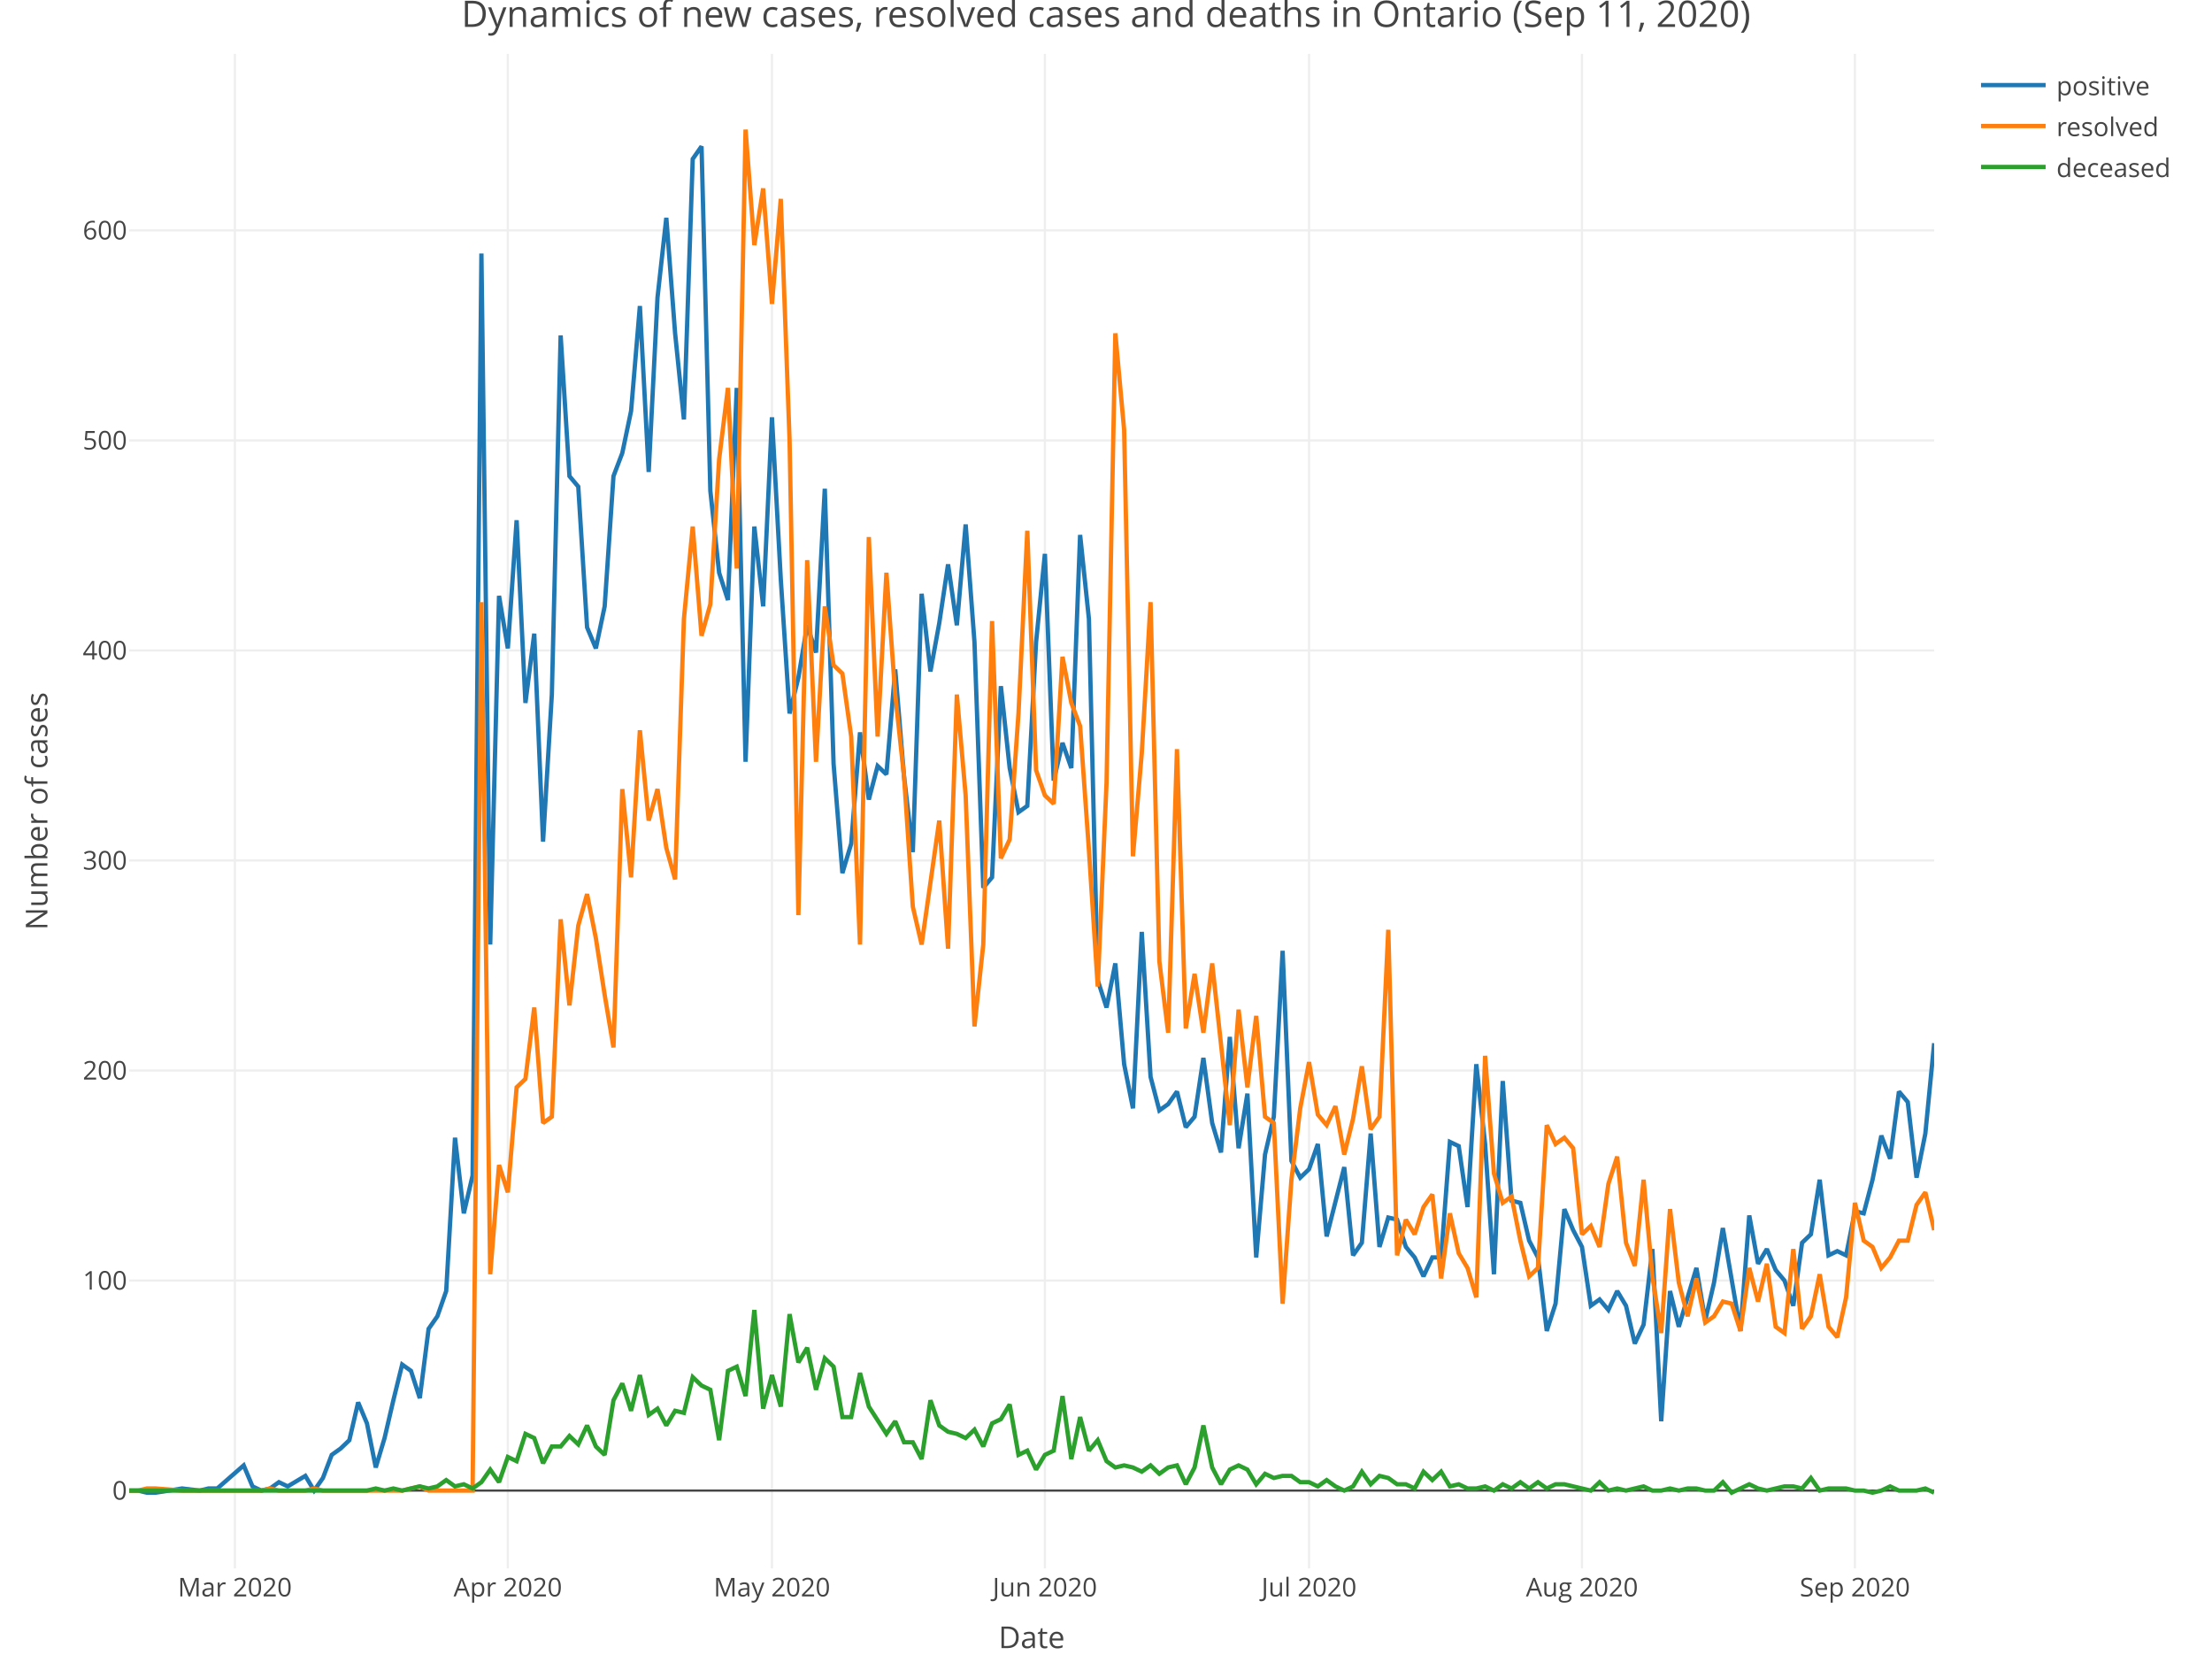
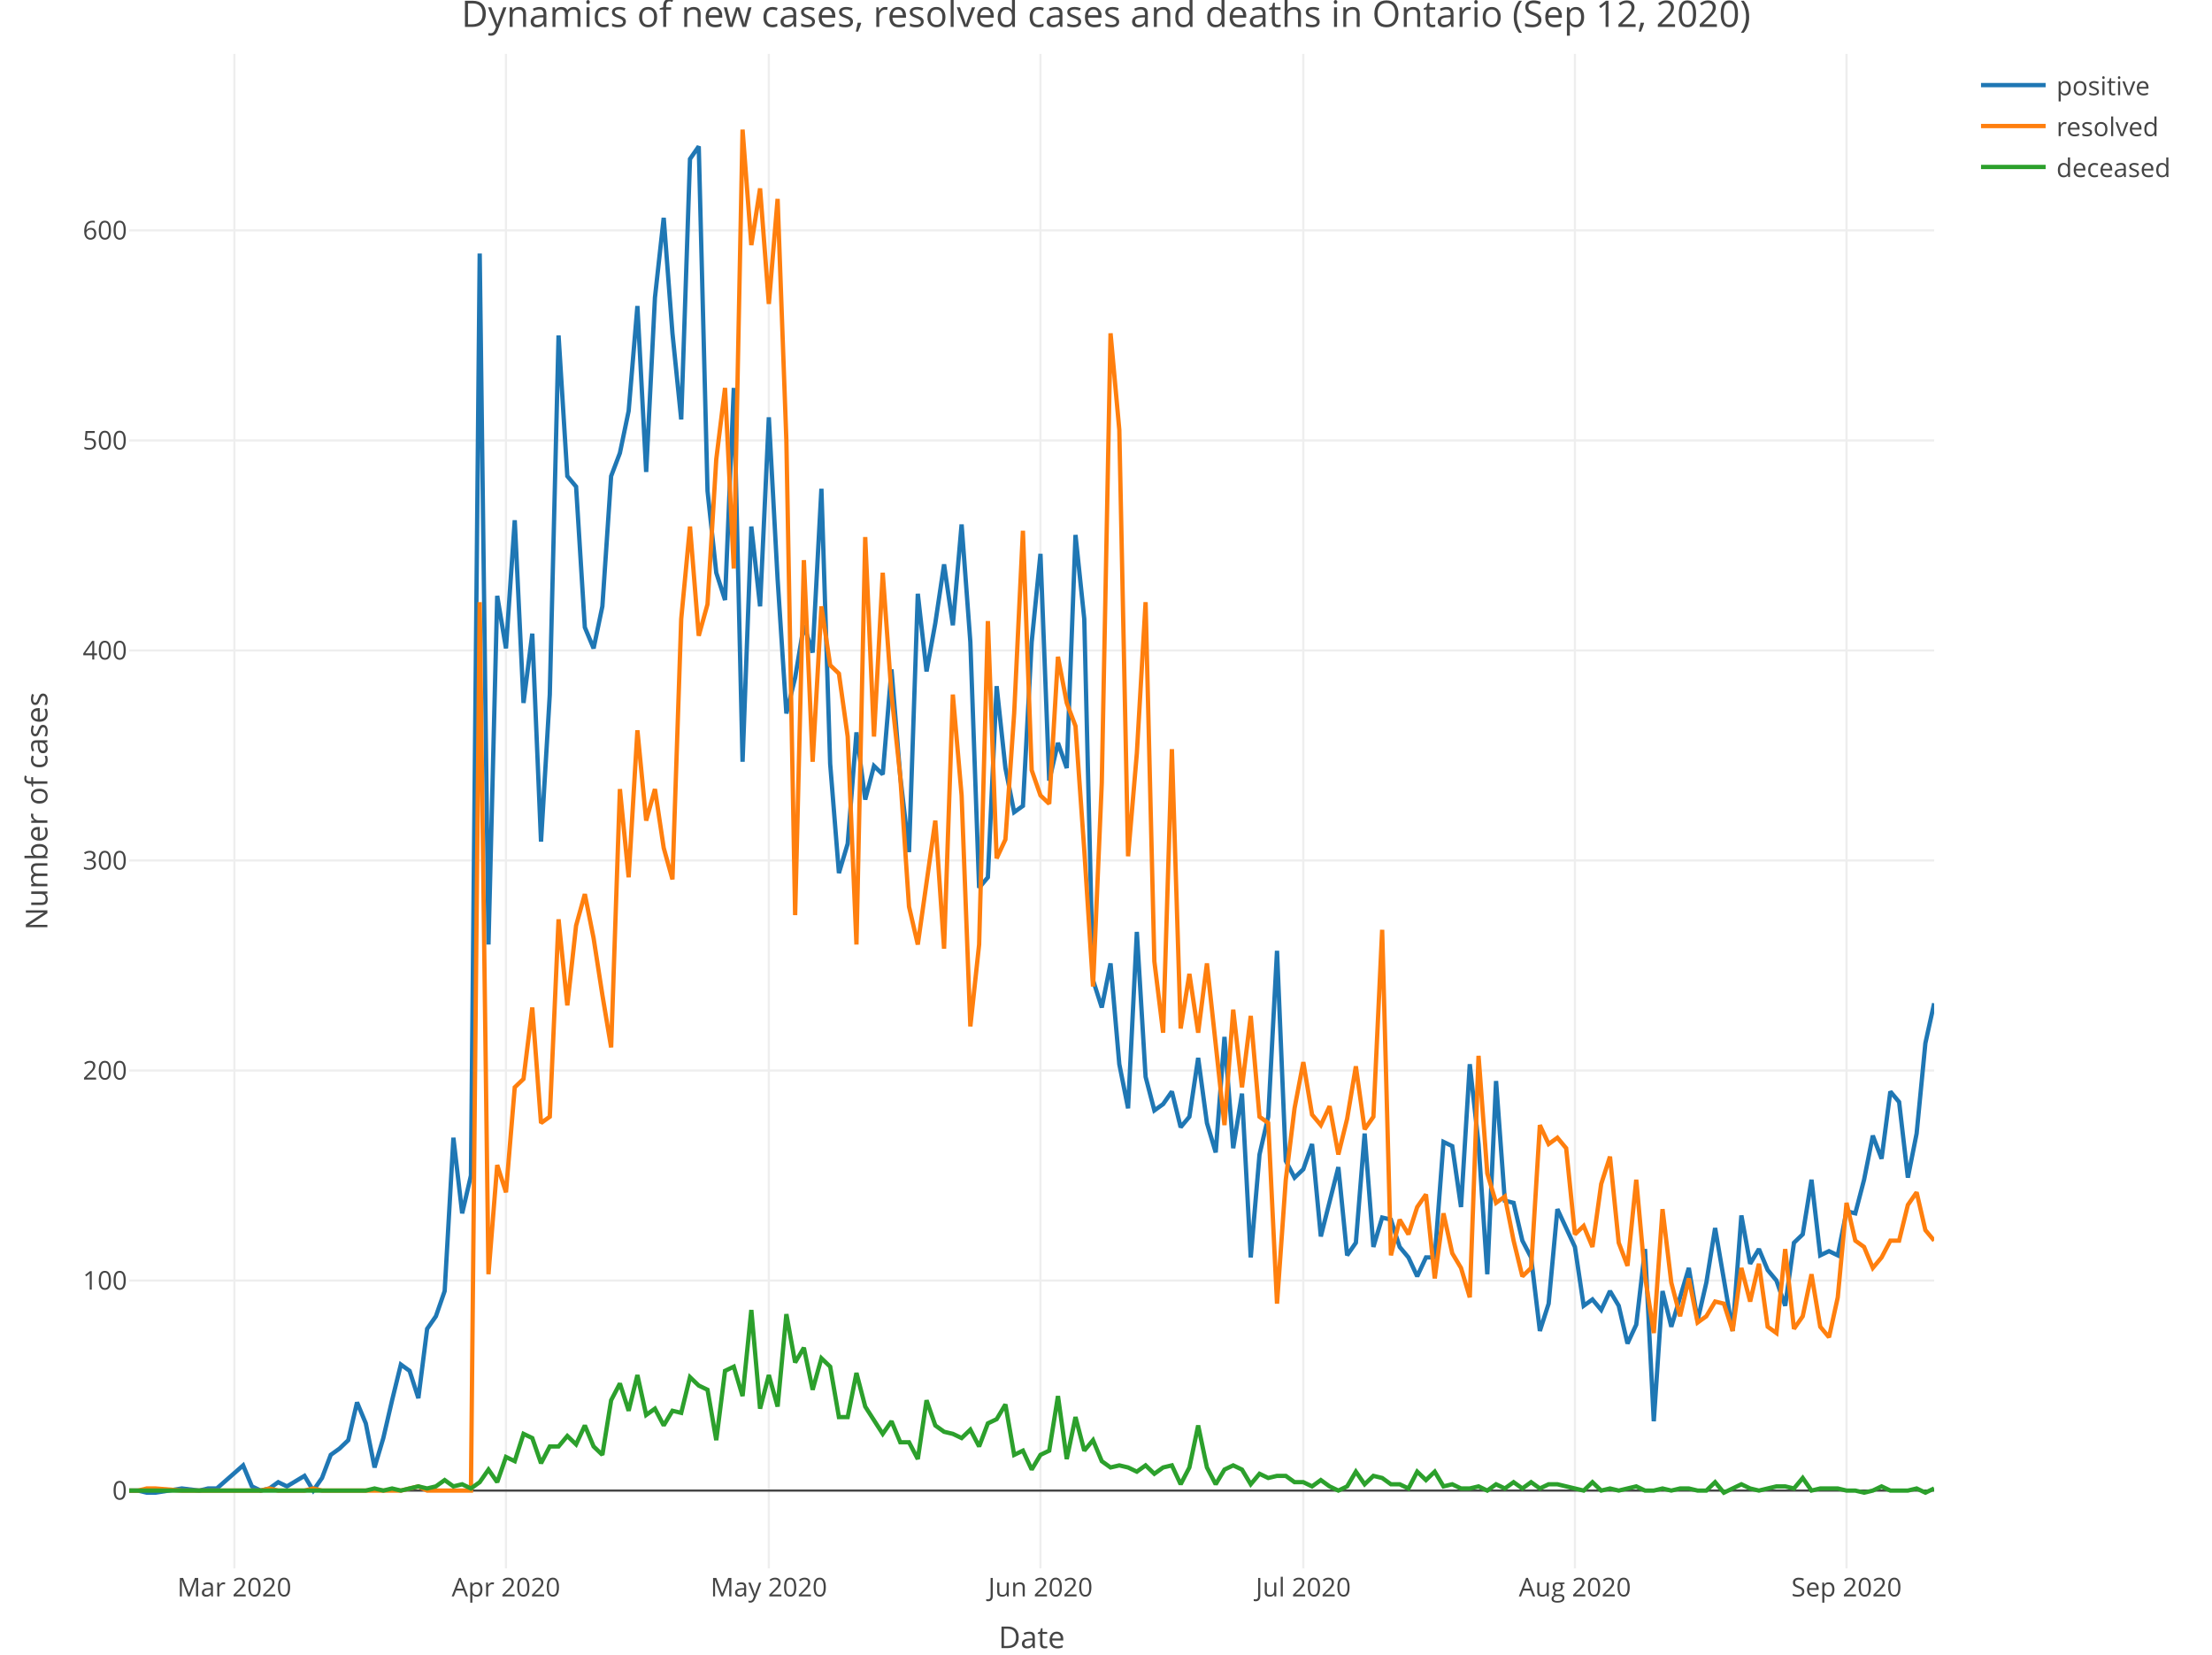
<svg xmlns="http://www.w3.org/2000/svg" class="main-svg" width="1027" height="768" style="" viewBox="0 0 1027 768">
  <rect x="0" y="0" width="1027" height="768" style="fill: rgb(255, 255, 255); fill-opacity: 1;" />
-   <defs id="defs-22373f">
+   <defs id="defs-567b49">
    <g class="clips">
-       <clipPath id="clip22373fxyplot" class="plotclip">
+       <clipPath id="clip567b49xyplot" class="plotclip">
        <rect width="838" height="703" />
      </clipPath>
-       <clipPath class="axesclip" id="clip22373fx">
+       <clipPath class="axesclip" id="clip567b49x">
        <rect x="60" y="0" width="838" height="768" />
      </clipPath>
-       <clipPath class="axesclip" id="clip22373fy">
+       <clipPath class="axesclip" id="clip567b49y">
        <rect x="0" y="25" width="1027" height="703" />
      </clipPath>
-       <clipPath class="axesclip" id="clip22373fxy">
+       <clipPath class="axesclip" id="clip567b49xy">
        <rect x="60" y="25" width="838" height="703" />
      </clipPath>
    </g>
    <g class="gradients" />
  </defs>
  <g class="bglayer" />
  <g class="layer-below">
    <g class="imagelayer" />
    <g class="shapelayer" />
  </g>
  <g class="cartesianlayer">
    <g class="subplot xy">
      <g class="layer-subplot">
        <g class="shapelayer" />
        <g class="imagelayer" />
      </g>
      <g class="gridlayer">
        <g class="x">
-           <path class="xgrid crisp" transform="translate(109.05,0)" d="M0,25v703" style="stroke: rgb(238, 238, 238); stroke-opacity: 1; stroke-width: 1px;" />
-           <path class="xgrid crisp" transform="translate(235.78,0)" d="M0,25v703" style="stroke: rgb(238, 238, 238); stroke-opacity: 1; stroke-width: 1px;" />
-           <path class="xgrid crisp" transform="translate(358.41,0)" d="M0,25v703" style="stroke: rgb(238, 238, 238); stroke-opacity: 1; stroke-width: 1px;" />
-           <path class="xgrid crisp" transform="translate(485.13,0)" d="M0,25v703" style="stroke: rgb(238, 238, 238); stroke-opacity: 1; stroke-width: 1px;" />
-           <path class="xgrid crisp" transform="translate(607.77,0)" d="M0,25v703" style="stroke: rgb(238, 238, 238); stroke-opacity: 1; stroke-width: 1px;" />
-           <path class="xgrid crisp" transform="translate(734.49,0)" d="M0,25v703" style="stroke: rgb(238, 238, 238); stroke-opacity: 1; stroke-width: 1px;" />
-           <path class="xgrid crisp" transform="translate(861.21,0)" d="M0,25v703" style="stroke: rgb(238, 238, 238); stroke-opacity: 1; stroke-width: 1px;" />
+           <path class="xgrid crisp" transform="translate(108.82,0)" d="M0,25v703" style="stroke: rgb(238, 238, 238); stroke-opacity: 1; stroke-width: 1px;" />
+           <path class="xgrid crisp" transform="translate(234.92,0)" d="M0,25v703" style="stroke: rgb(238, 238, 238); stroke-opacity: 1; stroke-width: 1px;" />
+           <path class="xgrid crisp" transform="translate(356.96,0)" d="M0,25v703" style="stroke: rgb(238, 238, 238); stroke-opacity: 1; stroke-width: 1px;" />
+           <path class="xgrid crisp" transform="translate(483.07,0)" d="M0,25v703" style="stroke: rgb(238, 238, 238); stroke-opacity: 1; stroke-width: 1px;" />
+           <path class="xgrid crisp" transform="translate(605.11,0)" d="M0,25v703" style="stroke: rgb(238, 238, 238); stroke-opacity: 1; stroke-width: 1px;" />
+           <path class="xgrid crisp" transform="translate(731.21,0)" d="M0,25v703" style="stroke: rgb(238, 238, 238); stroke-opacity: 1; stroke-width: 1px;" />
+           <path class="xgrid crisp" transform="translate(857.32,0)" d="M0,25v703" style="stroke: rgb(238, 238, 238); stroke-opacity: 1; stroke-width: 1px;" />
        </g>
        <g class="y">
          <path class="ygrid crisp" transform="translate(0,594.39)" d="M60,0h838" style="stroke: rgb(238, 238, 238); stroke-opacity: 1; stroke-width: 1px;" />
          <path class="ygrid crisp" transform="translate(0,496.9)" d="M60,0h838" style="stroke: rgb(238, 238, 238); stroke-opacity: 1; stroke-width: 1px;" />
          <path class="ygrid crisp" transform="translate(0,399.41)" d="M60,0h838" style="stroke: rgb(238, 238, 238); stroke-opacity: 1; stroke-width: 1px;" />
          <path class="ygrid crisp" transform="translate(0,301.92)" d="M60,0h838" style="stroke: rgb(238, 238, 238); stroke-opacity: 1; stroke-width: 1px;" />
          <path class="ygrid crisp" transform="translate(0,204.43)" d="M60,0h838" style="stroke: rgb(238, 238, 238); stroke-opacity: 1; stroke-width: 1px;" />
          <path class="ygrid crisp" transform="translate(0,106.94)" d="M60,0h838" style="stroke: rgb(238, 238, 238); stroke-opacity: 1; stroke-width: 1px;" />
        </g>
      </g>
      <g class="zerolinelayer">
        <path class="yzl zl crisp" transform="translate(0,691.88)" d="M60,0h838" style="stroke: rgb(68, 68, 68); stroke-opacity: 1; stroke-width: 1px;" />
      </g>
      <path class="xlines-below" />
      <path class="ylines-below" />
      <g class="overlines-below" />
      <g class="xaxislayer-below" />
      <g class="yaxislayer-below" />
      <g class="overaxes-below" />
-       <g class="plot" transform="translate(60, 25)" clip-path="url('#clip22373fxyplot')">
+       <g class="plot" transform="translate(60, 25)" clip-path="url('#clip567b49xyplot')">
        <g class="scatterlayer mlayer">
-           <g class="trace scatter tracea68848" style="stroke-miterlimit: 2; opacity: 1;">
+           <g class="trace scatter trace56c4e7" style="stroke-miterlimit: 2; opacity: 1;">
            <g class="fills" />
            <g class="errorbars" />
            <g class="lines">
-               <path class="js-line" d="M0,666.88L4.09,666.88L8.18,667.85L12.26,667.85L24.53,665.9L32.7,666.88L36.79,665.9L40.88,665.9L53.14,655.18L57.23,664.93L61.32,666.88L65.4,665.9L69.49,662.98L73.58,664.93L81.76,660.05L85.84,666.88L89.93,661.03L94.02,650.3L98.11,647.38L102.2,643.48L106.28,625.93L110.37,635.68L114.46,656.15L118.55,642.5L122.63,624.96L126.72,608.38L130.81,611.31L134.9,623.98L138.99,591.81L143.07,585.96L147.16,574.26L151.25,503.09L155.34,538.19L159.42,520.64L163.51,92.67L167.6,413.41L171.69,251.57L175.78,275.95L179.86,216.48L183.95,301.29L188.04,269.12L192.13,365.64L196.21,297.39L200.3,130.69L204.39,196.01L208.48,200.88L212.57,266.2L216.65,275.95L220.74,256.45L224.83,196.01L228.92,185.28L233,165.78L237.09,117.04L241.18,194.06L245.27,113.14L249.36,76.1L253.44,129.71L257.53,169.68L261.62,48.8L265.71,42.95L269.8,202.83L273.88,240.85L277.97,253.52L282.06,155.06L286.15,328.59L290.23,219.4L294.32,256.45L298.41,168.71L302.5,243.78L306.59,306.17L310.67,289.59L314.76,265.22L318.85,277.9L322.94,201.86L327.02,329.57L331.11,380.26L335.2,366.61L339.29,314.94L343.38,346.14L347.46,330.54L351.55,334.44L355.64,285.7L359.73,335.41L363.81,370.51L367.9,250.6L371.99,286.67L376.08,264.25L380.17,236.95L384.25,265.22L388.34,218.43L392.43,273.02L396.52,387.08L400.6,382.21L404.69,293.49L408.78,331.51L412.87,351.99L416.96,349.06L421.04,273.02L425.13,232.08L429.22,337.36L433.31,319.82L437.4,331.51L441.48,223.3L445.57,262.3L449.66,429.98L453.75,442.65L457.83,422.18L461.92,468.97L466.01,489.45L470.1,407.56L474.19,474.82L478.27,490.42L482.36,487.5L486.45,481.65L490.54,498.22L494.62,493.35L498.71,466.05L502.8,496.27L506.89,509.92L510.98,456.3L515.06,507.97L519.15,482.62L523.24,558.66L527.33,510.89L531.41,493.35L535.5,416.33L539.59,513.82L543.68,521.62L547.77,517.72L551.85,506.02L555.94,548.91L564.12,516.74L568.2,557.69L572.29,551.84L576.38,501.14L580.47,553.79L584.56,540.14L588.64,541.12L592.73,553.79L596.82,558.66L600.91,567.44L605,558.66L609.08,558.66L613.17,505.04L617.26,506.99L621.35,535.27L625.43,468.97L629.52,506.02L633.61,566.46L637.7,476.77L641.79,532.34L645.87,533.32L649.96,550.86L654.05,558.66L658.14,592.78L662.22,580.11L666.31,536.24L670.4,545.99L674.49,553.79L678.58,581.09L682.66,578.16L686.75,583.04L690.84,574.26L694.93,581.09L699.01,598.63L703.1,589.86L707.19,554.76L711.28,634.7L715.37,574.26L719.45,590.83L723.54,577.19L727.63,563.54L731.72,587.91L735.8,570.36L739.89,545.01L748.07,592.78L752.16,539.17L756.24,561.59L760.33,554.76L764.42,564.51L768.51,569.39L772.6,581.09L776.68,551.84L780.77,547.94L784.86,522.59L788.95,557.69L793.03,555.74L797.12,557.69L801.21,537.22L805.3,538.19L809.39,522.59L813.47,502.12L817.56,512.84L821.65,481.65L825.74,486.52L829.82,521.62L833.91,501.14L838,459.22" style="vector-effect: non-scaling-stroke; fill: none; stroke: rgb(31, 119, 180); stroke-opacity: 1; stroke-width: 2px; opacity: 1;" />
+               <path class="js-line" d="M0,666.88L4.07,666.88L8.14,667.85L12.2,667.85L24.41,665.9L32.54,666.88L36.61,665.9L40.68,665.9L52.88,655.18L56.95,664.93L61.02,666.88L65.09,665.9L69.16,662.98L73.22,664.93L81.36,660.05L85.43,666.88L89.5,661.03L93.56,650.3L97.63,647.38L101.7,643.48L105.77,625.93L109.83,635.68L113.9,656.15L117.97,642.5L122.04,624.96L126.11,608.38L130.17,611.31L134.24,623.98L138.31,591.81L142.38,585.96L146.45,574.26L150.51,503.09L154.58,538.19L158.65,520.64L162.72,92.67L166.79,413.41L170.85,251.57L174.92,275.95L178.99,216.48L183.06,301.29L187.13,269.12L191.19,365.64L195.26,297.39L199.33,130.69L203.4,196.01L207.47,200.88L211.53,266.2L215.6,275.95L219.67,256.45L223.74,196.01L227.81,185.28L231.87,165.78L235.94,117.04L240.01,194.06L244.08,113.14L248.15,76.1L252.21,129.71L256.28,169.68L260.35,48.8L264.42,42.95L268.49,202.83L272.55,240.85L276.62,253.52L280.69,155.06L284.76,328.59L288.83,219.4L292.89,256.45L296.96,168.71L301.03,243.78L305.1,306.17L309.17,289.59L313.23,265.22L317.3,277.9L321.37,201.86L325.44,329.57L329.5,380.26L333.57,366.61L337.64,314.94L341.71,346.14L345.78,330.54L349.84,334.44L353.91,285.7L357.98,335.41L362.05,370.51L366.12,250.6L370.18,286.67L374.25,264.25L378.32,236.95L382.39,265.22L386.46,218.43L390.52,273.02L394.59,387.08L398.66,382.21L402.73,293.49L406.8,331.51L410.86,351.99L414.93,349.06L419,273.02L423.07,232.08L427.14,337.36L431.2,319.82L435.27,331.51L439.34,223.3L443.41,262.3L447.48,429.98L451.54,442.65L455.61,422.18L459.68,468.97L463.75,489.45L467.82,407.56L471.88,474.82L475.95,490.42L480.02,487.5L484.09,481.65L488.16,498.22L492.22,493.35L496.29,466.05L500.36,496.27L504.43,509.92L508.5,456.3L512.56,507.97L516.63,482.62L520.7,558.66L524.77,510.89L528.83,493.35L532.9,416.33L536.97,513.82L541.04,521.62L545.11,517.72L549.17,506.02L553.24,548.91L561.38,516.74L565.45,557.69L569.51,551.84L573.58,501.14L577.65,553.79L581.72,540.14L585.79,541.12L589.85,553.79L593.92,558.66L597.99,567.44L602.06,558.66L606.13,558.66L610.19,505.04L614.26,506.99L618.33,535.27L622.4,468.97L626.47,506.02L630.53,566.46L634.6,476.77L638.67,532.34L642.74,533.32L646.81,550.86L650.87,558.66L654.94,592.78L659.01,580.11L663.08,536.24L671.21,553.79L675.28,581.09L679.35,578.16L683.42,583.04L687.49,574.26L691.55,581.09L695.62,598.63L699.69,589.86L703.76,554.76L707.83,634.7L711.89,574.26L715.96,590.83L724.1,563.54L728.17,587.91L732.23,570.36L736.3,545.01L744.44,592.78L748.5,539.17L752.57,561.59L756.64,554.76L760.71,564.51L764.78,569.39L768.84,581.09L772.91,551.84L776.98,547.94L781.05,522.59L785.12,557.69L789.18,555.74L793.25,557.69L797.32,537.22L801.39,538.19L805.46,522.59L809.52,502.12L813.59,512.84L817.66,481.65L821.73,486.52L825.8,521.62L829.86,501.14L833.93,459.22L838,440.7" style="vector-effect: non-scaling-stroke; fill: none; stroke: rgb(31, 119, 180); stroke-opacity: 1; stroke-width: 2px; opacity: 1;" />
            </g>
            <g class="points" />
            <g class="text" />
          </g>
-           <g class="trace scatter traced25c13" style="stroke-miterlimit: 2; opacity: 1;">
+           <g class="trace scatter trace16dbc5" style="stroke-miterlimit: 2; opacity: 1;">
            <g class="fills" />
            <g class="errorbars" />
            <g class="lines">
-               <path class="js-line" d="M0,666.88L4.09,666.88L8.18,665.9L12.26,665.9L24.53,666.88L61.32,666.88L65.4,665.9L69.49,666.88L73.58,666.88L81.76,666.88L85.84,665.9L89.93,666.88L94.02,666.88L126.72,666.88L130.81,665.9L134.9,664.93L138.99,666.88L159.42,666.88L163.51,254.5L167.6,566.46L171.69,515.77L175.78,528.44L179.86,479.7L183.95,475.8L188.04,442.65L192.13,496.27L196.21,493.35L200.3,401.71L204.39,441.68L208.48,404.63L212.57,390.01L216.65,410.48L220.74,436.8L224.83,461.17L228.92,341.26L233,382.21L237.09,313.97L241.18,355.89L245.27,341.26L249.36,368.56L253.44,383.18L257.53,262.3L261.62,219.4L265.71,270.1L269.8,255.47L273.88,188.21L277.97,155.06L282.06,238.9L286.15,35.15L290.23,88.77L294.32,62.45L298.41,116.07L302.5,67.32L306.59,179.43L310.67,399.76L314.76,235L318.85,328.59L322.94,256.45L327.02,283.75L331.11,287.65L335.2,316.89L339.29,413.41L343.38,224.28L347.46,316.89L351.55,240.85L355.64,297.39L359.73,335.41L363.81,395.86L367.9,413.41L376.08,355.89L380.17,415.35L384.25,297.39L388.34,344.19L392.43,451.43L396.52,413.41L400.6,263.27L404.69,373.43L408.78,364.66L412.87,306.17L416.96,221.35L421.04,332.49L425.13,344.19L429.22,348.09L433.31,279.85L437.4,301.29L441.48,312.02L445.57,369.54L449.66,432.9L453.75,338.34L457.83,129.71L461.92,174.56L466.01,372.46L470.1,324.69L474.19,254.5L478.27,421.2L482.36,454.35L486.45,322.74L490.54,452.4L494.62,427.05L498.71,454.35L502.8,422.18L510.98,497.25L515.06,443.63L519.15,479.7L523.24,446.55L527.33,493.35L531.41,496.27L535.5,580.11L539.59,522.59L543.68,489.45L547.77,468L551.85,492.37L555.94,497.25L560.03,488.47L564.12,510.89L568.2,494.32L572.29,469.95L576.38,499.19L580.47,493.35L584.56,406.58L588.64,557.69L592.73,541.12L596.82,547.94L600.91,535.27L605,529.42L609.08,568.41L613.17,538.19L617.26,556.71L621.35,563.54L625.43,577.19L629.52,465.07L633.61,519.67L637.7,533.32L641.79,530.39L645.87,550.86L649.96,567.44L654.05,563.54L658.14,497.25L662.22,506.02L666.31,503.09L670.4,507.97L674.49,547.94L678.58,544.04L682.66,553.79L686.75,524.54L690.84,511.87L694.93,551.84L699.01,562.56L703.1,522.59L707.19,567.44L711.28,593.76L715.37,536.24L719.45,570.36L723.54,585.96L727.63,568.41L731.72,588.88L735.8,585.96L739.89,579.14L743.98,580.11L748.07,592.78L752.16,563.54L756.24,579.14L760.33,561.59L764.42,590.83L768.51,593.76L772.6,554.76L776.68,591.81L780.77,585.96L784.86,566.46L788.95,590.83L793.03,595.71L797.12,577.19L801.21,533.32L805.3,550.86L809.39,553.79L813.47,563.54L817.56,558.66L821.65,550.86L825.74,550.86L829.82,534.29L833.91,528.44L838,545.99" style="vector-effect: non-scaling-stroke; fill: none; stroke: rgb(255, 127, 14); stroke-opacity: 1; stroke-width: 2px; opacity: 1;" />
+               <path class="js-line" d="M0,666.88L4.07,666.88L8.14,665.9L12.2,665.9L24.41,666.88L61.02,666.88L65.09,665.9L69.16,666.88L73.22,666.88L81.36,666.88L85.43,665.9L89.5,666.88L93.56,666.88L126.11,666.88L130.17,665.9L134.24,664.93L138.31,666.88L158.65,666.88L162.72,254.5L166.79,566.46L170.85,515.77L174.92,528.44L178.99,479.7L183.06,475.8L187.13,442.65L191.19,496.27L195.26,493.35L199.33,401.71L203.4,441.68L207.47,404.63L211.53,390.01L215.6,410.48L219.67,436.8L223.74,461.17L227.81,341.26L231.87,382.21L235.94,313.97L240.01,355.89L244.08,341.26L248.15,368.56L252.21,383.18L256.28,262.3L260.35,219.4L264.42,270.1L268.49,255.47L272.55,188.21L276.62,155.06L280.69,238.9L284.76,35.15L288.83,88.77L292.89,62.45L296.96,116.07L301.03,67.32L305.1,179.43L309.17,399.76L313.23,235L317.3,328.59L321.37,256.45L325.44,283.75L329.5,287.65L333.57,316.89L337.64,413.41L341.71,224.28L345.78,316.89L349.84,240.85L353.91,297.39L357.98,335.41L362.05,395.86L366.12,413.41L374.25,355.89L378.32,415.35L382.39,297.39L386.46,344.19L390.52,451.43L394.59,413.41L398.66,263.27L402.73,373.43L406.8,364.66L410.86,306.17L414.93,221.35L419,332.49L423.07,344.19L427.14,348.09L431.2,279.85L435.27,301.29L439.34,312.02L443.41,369.54L447.48,432.9L451.54,338.34L455.61,129.71L459.68,174.56L463.75,372.46L467.82,324.69L471.88,254.5L475.95,421.2L480.02,454.35L484.09,322.74L488.16,452.4L492.22,427.05L496.29,454.35L500.36,422.18L508.5,497.25L512.56,443.63L516.63,479.7L520.7,446.55L524.77,493.35L528.83,496.27L532.9,580.11L536.97,522.59L541.04,489.45L545.11,468L549.17,492.37L553.24,497.25L557.31,488.47L561.38,510.89L565.45,494.32L569.51,469.95L573.58,499.19L577.65,493.35L581.72,406.58L585.79,557.69L589.85,541.12L593.92,547.94L597.99,535.27L602.06,529.42L606.13,568.41L610.19,538.19L614.26,556.71L618.33,563.54L622.4,577.19L626.47,465.07L630.53,519.67L634.6,533.32L638.67,530.39L642.74,550.86L646.81,567.44L650.87,563.54L654.94,497.25L659.01,506.02L663.08,503.09L667.15,507.97L671.21,547.94L675.28,544.04L679.35,553.79L683.42,524.54L687.49,511.87L691.55,551.84L695.62,562.56L699.69,522.59L703.76,567.44L707.83,593.76L711.89,536.24L715.96,570.36L720.03,585.96L724.1,568.41L728.17,588.88L732.23,585.96L736.3,579.14L740.37,580.11L744.44,592.78L748.5,563.54L752.57,579.14L756.64,561.59L760.71,590.83L764.78,593.76L768.84,554.76L772.91,591.81L776.98,585.96L781.05,566.46L785.12,590.83L789.18,595.71L793.25,577.19L797.32,533.32L801.39,550.86L805.46,553.79L809.52,563.54L813.59,558.66L817.66,550.86L821.73,550.86L825.8,534.29L829.86,528.44L833.93,545.99L838,550.86" style="vector-effect: non-scaling-stroke; fill: none; stroke: rgb(255, 127, 14); stroke-opacity: 1; stroke-width: 2px; opacity: 1;" />
            </g>
            <g class="points" />
            <g class="text" />
          </g>
-           <g class="trace scatter trace3bbeba" style="stroke-miterlimit: 2; opacity: 1;">
+           <g class="trace scatter traceef0335" style="stroke-miterlimit: 2; opacity: 1;">
            <g class="fills" />
            <g class="errorbars" />
            <g class="lines">
-               <path class="js-line" d="M0,666.88L110.37,666.88L114.46,665.9L118.55,666.88L122.63,665.9L126.72,666.88L130.81,665.9L134.9,664.93L138.99,665.9L143.07,664.93L147.16,662L151.25,664.93L155.34,663.95L159.42,665.9L163.51,662.98L167.6,657.13L171.69,662.98L175.78,651.28L179.86,653.23L183.95,640.55L188.04,642.5L192.13,654.2L196.21,646.4L200.3,646.4L204.39,641.53L208.48,645.43L212.57,636.65L216.65,646.4L220.74,650.3L224.83,624.96L228.92,617.16L233,629.83L237.09,613.26L241.18,631.78L245.27,628.85L249.36,636.65L253.44,629.83L257.53,630.8L261.62,614.23L265.71,618.13L269.8,620.08L273.88,643.48L277.97,611.31L282.06,609.36L286.15,623.01L290.23,583.04L294.32,628.85L298.41,613.26L302.5,627.88L306.59,584.98L310.67,607.41L314.76,600.58L318.85,620.08L322.94,605.46L327.02,609.36L331.11,632.75L335.2,632.75L339.29,612.28L343.38,627.88L351.55,640.55L355.64,634.7L359.73,644.45L363.81,644.45L367.9,652.25L371.99,624.96L376.08,636.65L380.17,639.58L384.25,640.55L388.34,642.5L392.43,638.6L396.52,646.4L400.6,635.68L404.69,633.73L408.78,626.9L412.87,650.3L416.96,648.35L421.04,657.13L425.13,650.3L429.22,648.35L433.31,623.01L437.4,652.25L441.48,632.75L445.57,648.35L449.66,643.48L453.75,653.23L457.83,656.15L461.92,655.18L466.01,656.15L470.1,658.1L474.19,655.18L478.27,659.08L482.36,656.15L486.45,655.18L490.54,663.95L494.62,656.15L498.71,636.65L502.8,656.15L506.89,663.95L510.98,657.13L515.06,655.18L519.15,657.13L523.24,663.95L527.33,659.08L531.41,661.03L535.5,660.05L539.59,660.05L543.68,662.98L547.77,662.98L551.85,664.93L555.94,662L560.03,664.93L564.12,666.88L568.2,664.93L572.29,658.1L576.38,663.95L580.47,660.05L584.56,661.03L588.64,663.95L592.73,663.95L596.82,665.9L600.91,658.1L605,662L609.08,658.1L613.17,664.93L617.26,663.95L621.35,665.9L625.43,665.9L629.52,664.93L633.61,666.88L637.7,663.95L641.79,665.9L645.87,662.98L649.96,665.9L654.05,662.98L658.14,665.9L662.22,663.95L666.31,663.95L678.58,666.88L682.66,662.98L686.75,666.88L690.84,665.9L694.93,666.88L699.01,665.9L703.1,664.93L707.19,666.88L711.28,666.88L715.37,665.9L719.45,666.88L723.54,665.9L727.63,665.9L731.72,666.88L735.8,666.88L739.89,662.98L743.98,667.85L748.07,665.9L752.16,663.95L756.24,665.9L760.33,666.88L764.42,665.9L768.51,664.93L772.6,664.93L776.68,665.9L780.77,661.03L784.86,666.88L788.95,665.9L797.12,665.9L801.21,666.88L805.3,666.88L809.39,667.85L813.47,666.88L817.56,664.93L821.65,666.88L825.74,666.88L829.82,666.88L833.91,665.9L838,667.85" style="vector-effect: non-scaling-stroke; fill: none; stroke: rgb(44, 160, 44); stroke-opacity: 1; stroke-width: 2px; opacity: 1;" />
+               <path class="js-line" d="M0,666.88L109.83,666.88L113.9,665.9L117.97,666.88L122.04,665.9L126.11,666.88L130.17,665.9L134.24,664.93L138.31,665.9L142.38,664.93L146.45,662L150.51,664.93L154.58,663.95L158.65,665.9L162.72,662.98L166.79,657.13L170.85,662.98L174.92,651.28L178.99,653.23L183.06,640.55L187.13,642.5L191.19,654.2L195.26,646.4L199.33,646.4L203.4,641.53L207.47,645.43L211.53,636.65L215.6,646.4L219.67,650.3L223.74,624.96L227.81,617.16L231.87,629.83L235.94,613.26L240.01,631.78L244.08,628.85L248.15,636.65L252.21,629.83L256.28,630.8L260.35,614.23L264.42,618.13L268.49,620.08L272.55,643.48L276.62,611.31L280.69,609.36L284.76,623.01L288.83,583.04L292.89,628.85L296.96,613.26L301.03,627.88L305.1,584.98L309.17,607.41L313.23,600.58L317.3,620.08L321.37,605.46L325.44,609.36L329.5,632.75L333.57,632.75L337.64,612.28L341.71,627.88L349.84,640.55L353.91,634.7L357.98,644.45L362.05,644.45L366.12,652.25L370.18,624.96L374.25,636.65L378.32,639.58L382.39,640.55L386.46,642.5L390.52,638.6L394.59,646.4L398.66,635.68L402.73,633.73L406.8,626.9L410.86,650.3L414.93,648.35L419,657.13L423.07,650.3L427.14,648.35L431.2,623.01L435.27,652.25L439.34,632.75L443.41,648.35L447.48,643.48L451.54,653.23L455.61,656.15L459.68,655.18L463.75,656.15L467.82,658.1L471.88,655.18L475.95,659.08L480.02,656.15L484.09,655.18L488.16,663.95L492.22,656.15L496.29,636.65L500.36,656.15L504.43,663.95L508.5,657.13L512.56,655.18L516.63,657.13L520.7,663.95L524.77,659.08L528.83,661.03L532.9,660.05L536.97,660.05L541.04,662.98L545.11,662.98L549.17,664.93L553.24,662L557.31,664.93L561.38,666.88L565.45,664.93L569.51,658.1L573.58,663.95L577.65,660.05L581.72,661.03L585.79,663.95L589.85,663.95L593.92,665.9L597.99,658.1L602.06,662L606.13,658.1L610.19,664.93L614.26,663.95L618.33,665.9L622.4,665.9L626.47,664.93L630.53,666.88L634.6,663.95L638.67,665.9L642.74,662.98L646.81,665.9L650.87,662.98L654.94,665.9L659.01,663.95L663.08,663.95L675.28,666.88L679.35,662.98L683.42,666.88L687.49,665.9L691.55,666.88L695.62,665.9L699.69,664.93L703.76,666.88L707.83,666.88L711.89,665.9L715.96,666.88L720.03,665.9L724.1,665.9L728.17,666.88L732.23,666.88L736.3,662.98L740.37,667.85L744.44,665.9L748.5,663.95L752.57,665.9L756.64,666.88L760.71,665.9L764.78,664.93L768.84,664.93L772.91,665.9L776.98,661.03L781.05,666.88L785.12,665.9L793.25,665.9L797.32,666.88L801.39,666.88L805.46,667.85L809.52,666.88L813.59,664.93L817.66,666.88L821.73,666.88L825.8,666.88L829.86,665.9L833.93,667.85L838,665.9" style="vector-effect: non-scaling-stroke; fill: none; stroke: rgb(44, 160, 44); stroke-opacity: 1; stroke-width: 2px; opacity: 1;" />
            </g>
            <g class="points" />
            <g class="text" />
          </g>
        </g>
      </g>
      <g class="overplot" />
      <path class="xlines-above crisp" style="fill: none;" d="M0,0" />
      <path class="ylines-above crisp" style="fill: none;" d="M0,0" />
      <g class="overlines-above" />
      <g class="xaxislayer-above">
        <g class="xtick">
-           <text text-anchor="middle" x="0" y="741" transform="translate(109.05,0)" style="font-family: 'Open Sans', verdana, arial, sans-serif; font-size: 12px; fill: rgb(68, 68, 68); fill-opacity: 1; white-space: pre;">Mar 2020</text>
-         </g>
-         <g class="xtick">
-           <text text-anchor="middle" x="0" y="741" transform="translate(235.78,0)" style="font-family: 'Open Sans', verdana, arial, sans-serif; font-size: 12px; fill: rgb(68, 68, 68); fill-opacity: 1; white-space: pre;">Apr 2020</text>
-         </g>
-         <g class="xtick">
-           <text text-anchor="middle" x="0" y="741" transform="translate(358.41,0)" style="font-family: 'Open Sans', verdana, arial, sans-serif; font-size: 12px; fill: rgb(68, 68, 68); fill-opacity: 1; white-space: pre;">May 2020</text>
-         </g>
-         <g class="xtick">
-           <text text-anchor="middle" x="0" y="741" transform="translate(485.13,0)" style="font-family: 'Open Sans', verdana, arial, sans-serif; font-size: 12px; fill: rgb(68, 68, 68); fill-opacity: 1; white-space: pre;">Jun 2020</text>
-         </g>
-         <g class="xtick">
-           <text text-anchor="middle" x="0" y="741" transform="translate(607.77,0)" style="font-family: 'Open Sans', verdana, arial, sans-serif; font-size: 12px; fill: rgb(68, 68, 68); fill-opacity: 1; white-space: pre;">Jul 2020</text>
-         </g>
-         <g class="xtick">
-           <text text-anchor="middle" x="0" y="741" transform="translate(734.49,0)" style="font-family: 'Open Sans', verdana, arial, sans-serif; font-size: 12px; fill: rgb(68, 68, 68); fill-opacity: 1; white-space: pre;">Aug 2020</text>
-         </g>
-         <g class="xtick">
-           <text text-anchor="middle" x="0" y="741" transform="translate(861.21,0)" style="font-family: 'Open Sans', verdana, arial, sans-serif; font-size: 12px; fill: rgb(68, 68, 68); fill-opacity: 1; white-space: pre;">Sep 2020</text>
+           <text text-anchor="middle" x="0" y="741" transform="translate(108.82,0)" style="font-family: 'Open Sans', verdana, arial, sans-serif; font-size: 12px; fill: rgb(68, 68, 68); fill-opacity: 1; white-space: pre;">Mar 2020</text>
+         </g>
+         <g class="xtick">
+           <text text-anchor="middle" x="0" y="741" transform="translate(234.92,0)" style="font-family: 'Open Sans', verdana, arial, sans-serif; font-size: 12px; fill: rgb(68, 68, 68); fill-opacity: 1; white-space: pre;">Apr 2020</text>
+         </g>
+         <g class="xtick">
+           <text text-anchor="middle" x="0" y="741" transform="translate(356.96,0)" style="font-family: 'Open Sans', verdana, arial, sans-serif; font-size: 12px; fill: rgb(68, 68, 68); fill-opacity: 1; white-space: pre;">May 2020</text>
+         </g>
+         <g class="xtick">
+           <text text-anchor="middle" x="0" y="741" transform="translate(483.07,0)" style="font-family: 'Open Sans', verdana, arial, sans-serif; font-size: 12px; fill: rgb(68, 68, 68); fill-opacity: 1; white-space: pre;">Jun 2020</text>
+         </g>
+         <g class="xtick">
+           <text text-anchor="middle" x="0" y="741" transform="translate(605.11,0)" style="font-family: 'Open Sans', verdana, arial, sans-serif; font-size: 12px; fill: rgb(68, 68, 68); fill-opacity: 1; white-space: pre;">Jul 2020</text>
+         </g>
+         <g class="xtick">
+           <text text-anchor="middle" x="0" y="741" transform="translate(731.21,0)" style="font-family: 'Open Sans', verdana, arial, sans-serif; font-size: 12px; fill: rgb(68, 68, 68); fill-opacity: 1; white-space: pre;">Aug 2020</text>
+         </g>
+         <g class="xtick">
+           <text text-anchor="middle" x="0" y="741" transform="translate(857.32,0)" style="font-family: 'Open Sans', verdana, arial, sans-serif; font-size: 12px; fill: rgb(68, 68, 68); fill-opacity: 1; white-space: pre;">Sep 2020</text>
        </g>
      </g>
      <g class="yaxislayer-above">
        <g class="ytick">
          <text text-anchor="end" x="59" y="4.2" transform="translate(0,691.88)" style="font-family: 'Open Sans', verdana, arial, sans-serif; font-size: 12px; fill: rgb(68, 68, 68); fill-opacity: 1; white-space: pre;">0</text>
        </g>
        <g class="ytick">
          <text text-anchor="end" x="59" y="4.2" transform="translate(0,594.39)" style="font-family: 'Open Sans', verdana, arial, sans-serif; font-size: 12px; fill: rgb(68, 68, 68); fill-opacity: 1; white-space: pre;">100</text>
        </g>
        <g class="ytick">
          <text text-anchor="end" x="59" y="4.2" transform="translate(0,496.9)" style="font-family: 'Open Sans', verdana, arial, sans-serif; font-size: 12px; fill: rgb(68, 68, 68); fill-opacity: 1; white-space: pre;">200</text>
        </g>
        <g class="ytick">
          <text text-anchor="end" x="59" y="4.2" transform="translate(0,399.41)" style="font-family: 'Open Sans', verdana, arial, sans-serif; font-size: 12px; fill: rgb(68, 68, 68); fill-opacity: 1; white-space: pre;">300</text>
        </g>
        <g class="ytick">
          <text text-anchor="end" x="59" y="4.2" transform="translate(0,301.92)" style="font-family: 'Open Sans', verdana, arial, sans-serif; font-size: 12px; fill: rgb(68, 68, 68); fill-opacity: 1; white-space: pre;">400</text>
        </g>
        <g class="ytick">
          <text text-anchor="end" x="59" y="4.2" transform="translate(0,204.43)" style="font-family: 'Open Sans', verdana, arial, sans-serif; font-size: 12px; fill: rgb(68, 68, 68); fill-opacity: 1; white-space: pre;">500</text>
        </g>
        <g class="ytick">
          <text text-anchor="end" x="59" y="4.2" transform="translate(0,106.94)" style="font-family: 'Open Sans', verdana, arial, sans-serif; font-size: 12px; fill: rgb(68, 68, 68); fill-opacity: 1; white-space: pre;">600</text>
        </g>
      </g>
      <g class="overaxes-above" />
    </g>
  </g>
  <g class="polarlayer" />
  <g class="ternarylayer" />
  <g class="geolayer" />
  <g class="funnelarealayer" />
  <g class="pielayer" />
  <g class="treemaplayer" />
  <g class="sunburstlayer" />
  <g class="glimages" />
-   <defs id="topdefs-22373f">
+   <defs id="topdefs-567b49">
    <g class="clips" />
-     <clipPath id="legend22373f">
+     <clipPath id="legend567b49">
      <rect width="102" height="67" x="0" y="0" />
    </clipPath>
  </defs>
  <g class="layer-above">
    <g class="imagelayer" />
    <g class="shapelayer" />
  </g>
  <g class="infolayer">
    <g class="legend" pointer-events="all" transform="translate(914.76, 25)">
      <rect class="bg" shape-rendering="crispEdges" style="stroke: rgb(68, 68, 68); stroke-opacity: 1; fill: rgb(255, 255, 255); fill-opacity: 1; stroke-width: 0px;" width="102" height="67" x="0" y="0" />
-       <g class="scrollbox" transform="translate(0, 0)" clip-path="url('#legend22373f')">
+       <g class="scrollbox" transform="translate(0, 0)" clip-path="url('#legend567b49')">
        <g class="groups">
          <g class="traces" style="opacity: 1;" transform="translate(0, 14.5)">
            <text class="legendtext user-select-none" text-anchor="start" x="40" y="4.68" style="font-family: 'Open Sans', verdana, arial, sans-serif; font-size: 12px; fill: rgb(68, 68, 68); fill-opacity: 1; white-space: pre;">positive</text>
            <g class="layers" style="opacity: 1;">
              <g class="legendfill" />
              <g class="legendlines">
                <path class="js-line" d="M5,0h30" style="fill: none; stroke: rgb(31, 119, 180); stroke-opacity: 1; stroke-width: 2px;" />
              </g>
              <g class="legendsymbols">
                <g class="legendpoints" />
              </g>
            </g>
            <rect class="legendtoggle" pointer-events="all" x="0" y="-9.5" width="96.109" height="19" style="cursor: pointer; fill: rgb(0, 0, 0); fill-opacity: 0;" />
          </g>
          <g class="traces" style="opacity: 1;" transform="translate(0, 33.5)">
            <text class="legendtext user-select-none" text-anchor="start" x="40" y="4.68" style="font-family: 'Open Sans', verdana, arial, sans-serif; font-size: 12px; fill: rgb(68, 68, 68); fill-opacity: 1; white-space: pre;">resolved</text>
            <g class="layers" style="opacity: 1;">
              <g class="legendfill" />
              <g class="legendlines">
                <path class="js-line" d="M5,0h30" style="fill: none; stroke: rgb(255, 127, 14); stroke-opacity: 1; stroke-width: 2px;" />
              </g>
              <g class="legendsymbols">
                <g class="legendpoints" />
              </g>
            </g>
            <rect class="legendtoggle" pointer-events="all" x="0" y="-9.5" width="96.109" height="19" style="cursor: pointer; fill: rgb(0, 0, 0); fill-opacity: 0;" />
          </g>
          <g class="traces" style="opacity: 1;" transform="translate(0, 52.5)">
            <text class="legendtext user-select-none" text-anchor="start" x="40" y="4.68" style="font-family: 'Open Sans', verdana, arial, sans-serif; font-size: 12px; fill: rgb(68, 68, 68); fill-opacity: 1; white-space: pre;">deceased</text>
            <g class="layers" style="opacity: 1;">
              <g class="legendfill" />
              <g class="legendlines">
                <path class="js-line" d="M5,0h30" style="fill: none; stroke: rgb(44, 160, 44); stroke-opacity: 1; stroke-width: 2px;" />
              </g>
              <g class="legendsymbols">
                <g class="legendpoints" />
              </g>
            </g>
            <rect class="legendtoggle" pointer-events="all" x="0" y="-9.5" width="96.109" height="19" style="cursor: pointer; fill: rgb(0, 0, 0); fill-opacity: 0;" />
          </g>
        </g>
      </g>
      <rect class="scrollbar" rx="20" ry="3" width="0" height="0" style="fill: rgb(128, 139, 164); fill-opacity: 1;" x="0" y="0" />
    </g>
    <g class="g-gtitle">
-       <text class="gtitle" x="513.5" y="12.5" text-anchor="middle" dy="0em" style="font-family: 'Open Sans', verdana, arial, sans-serif; font-size: 17px; fill: rgb(68, 68, 68); opacity: 1; font-weight: normal; white-space: pre;">Dynamics of new cases, resolved cases and deaths in Ontario (Sep 11, 2020)</text>
+       <text class="gtitle" x="513.5" y="12.5" text-anchor="middle" dy="0em" style="font-family: 'Open Sans', verdana, arial, sans-serif; font-size: 17px; fill: rgb(68, 68, 68); opacity: 1; font-weight: normal; white-space: pre;">Dynamics of new cases, resolved cases and deaths in Ontario (Sep 12, 2020)</text>
    </g>
    <g class="g-xtitle" transform="translate(0,-15)">
      <text class="xtitle" x="479" y="780" text-anchor="middle" style="font-family: 'Open Sans', verdana, arial, sans-serif; font-size: 14px; fill: rgb(68, 68, 68); opacity: 1; font-weight: normal; white-space: pre;">Date</text>
    </g>
    <g class="g-ytitle">
      <text class="ytitle" transform="rotate(-90,22,376.5)" x="22" y="376.5" text-anchor="middle" style="font-family: 'Open Sans', verdana, arial, sans-serif; font-size: 14px; fill: rgb(68, 68, 68); opacity: 1; font-weight: normal; white-space: pre;">Number of cases</text>
    </g>
  </g>
</svg>
